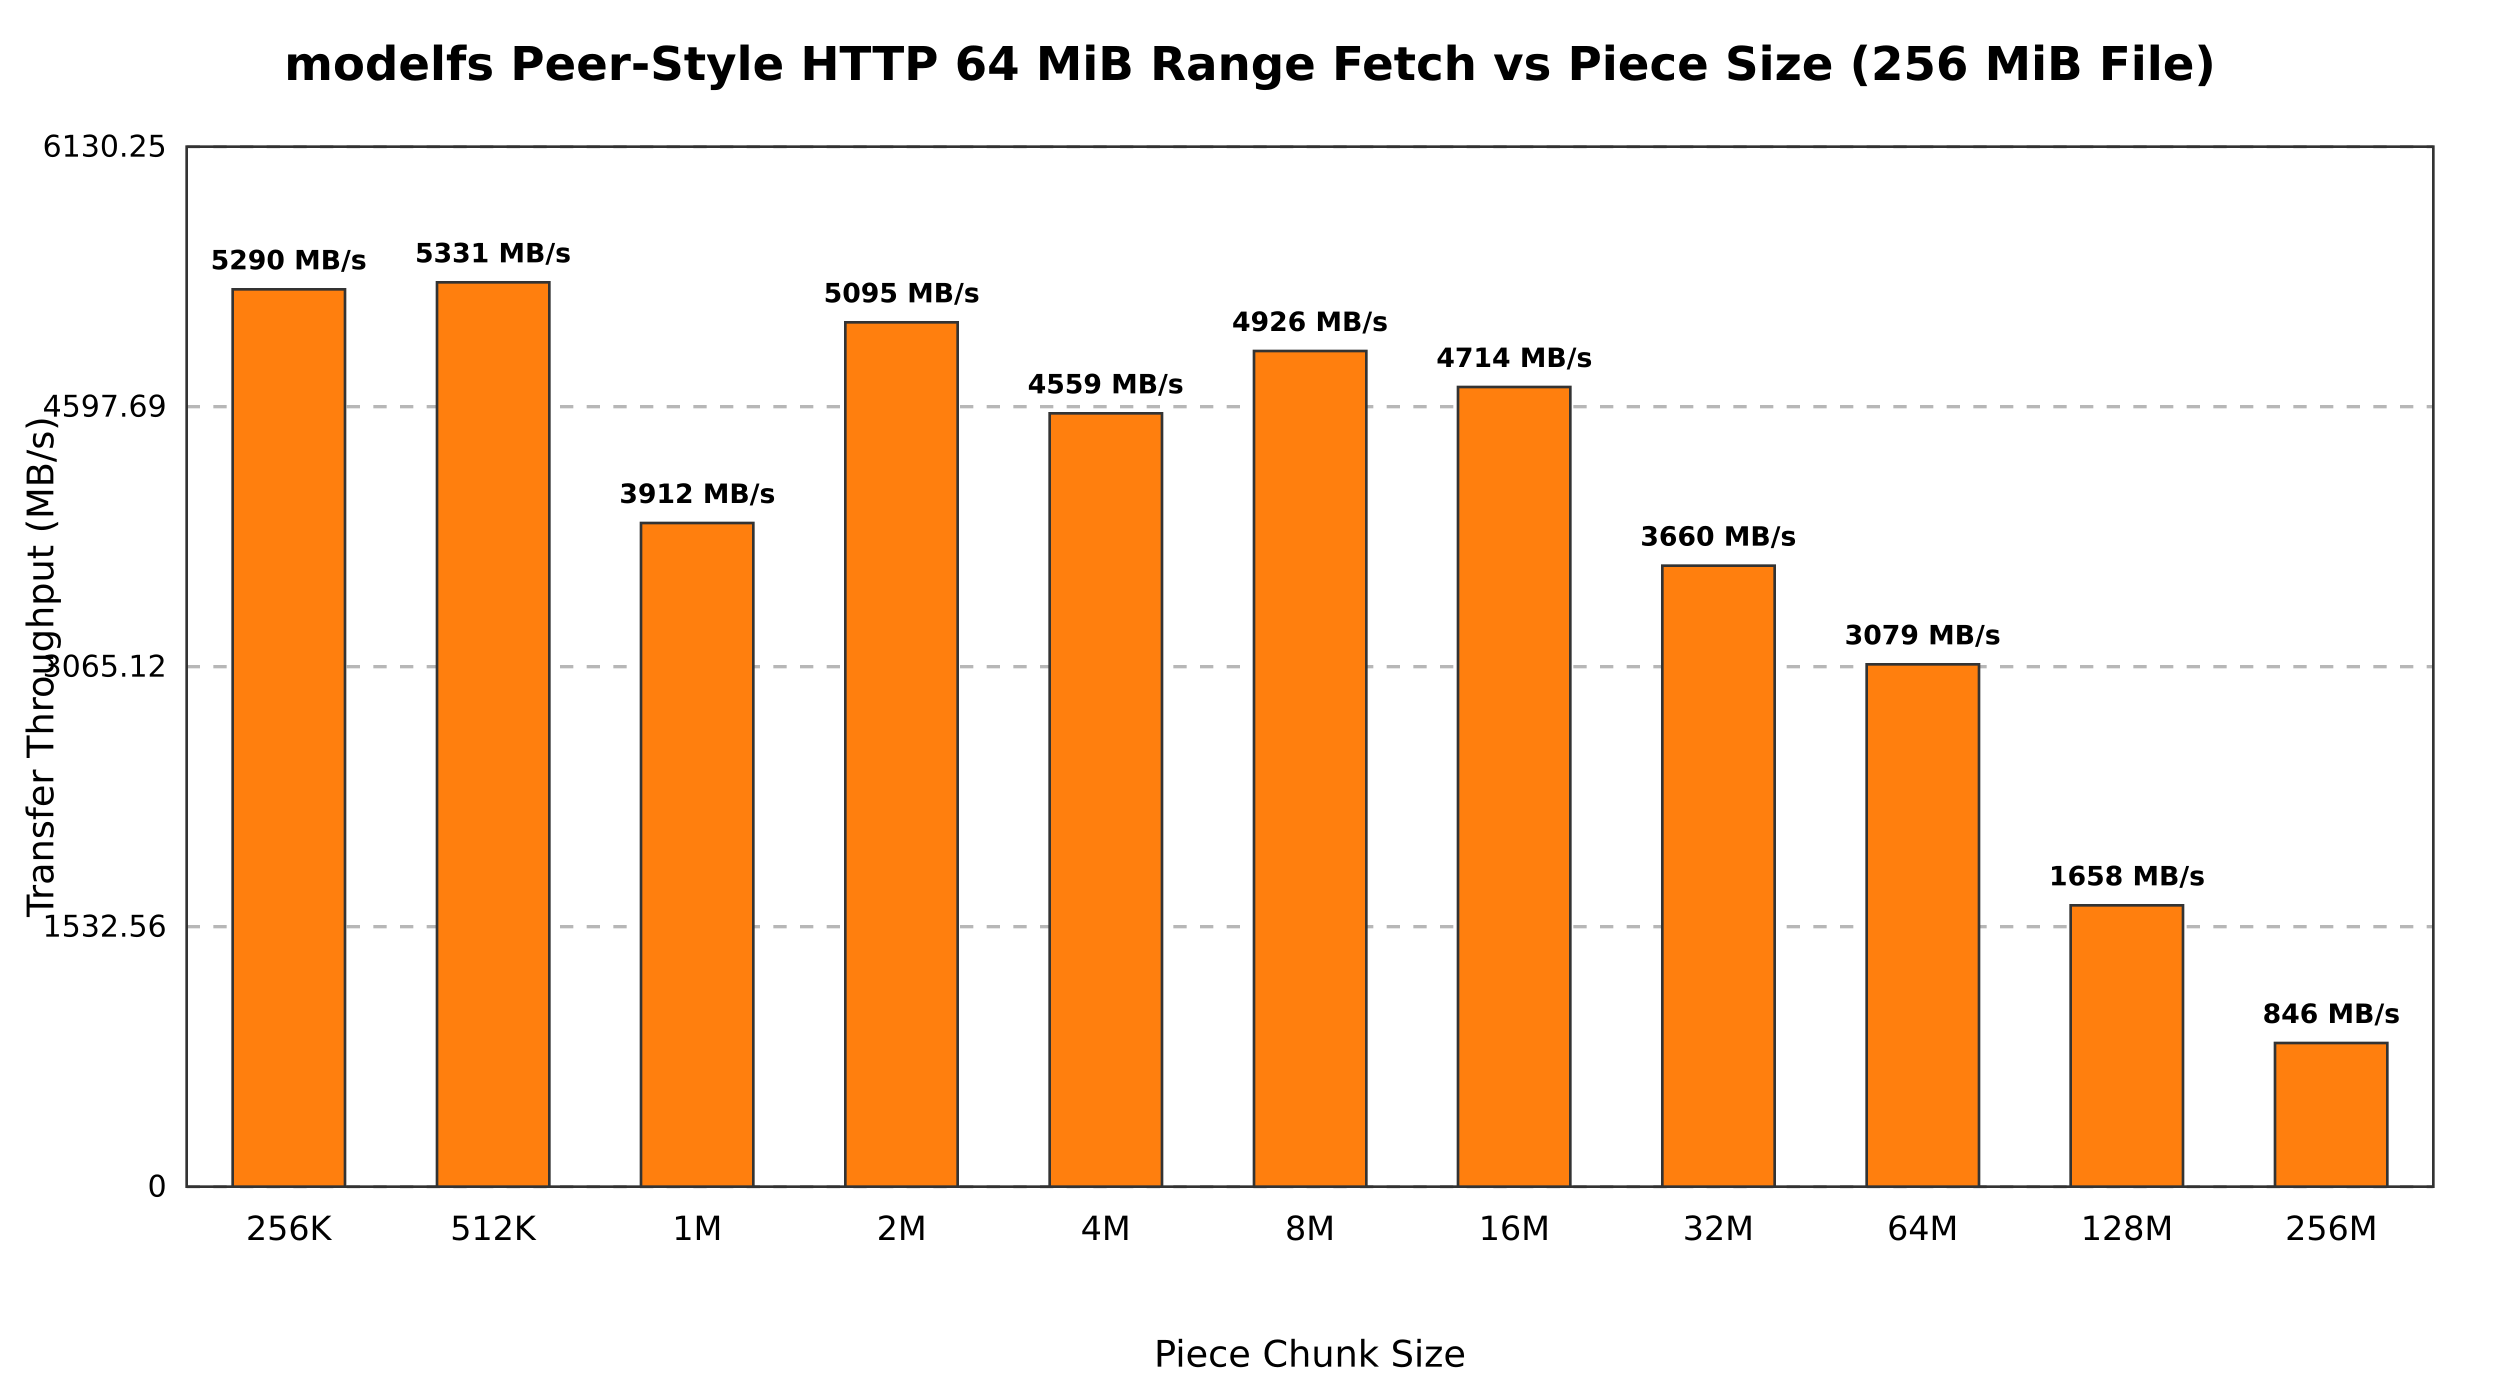
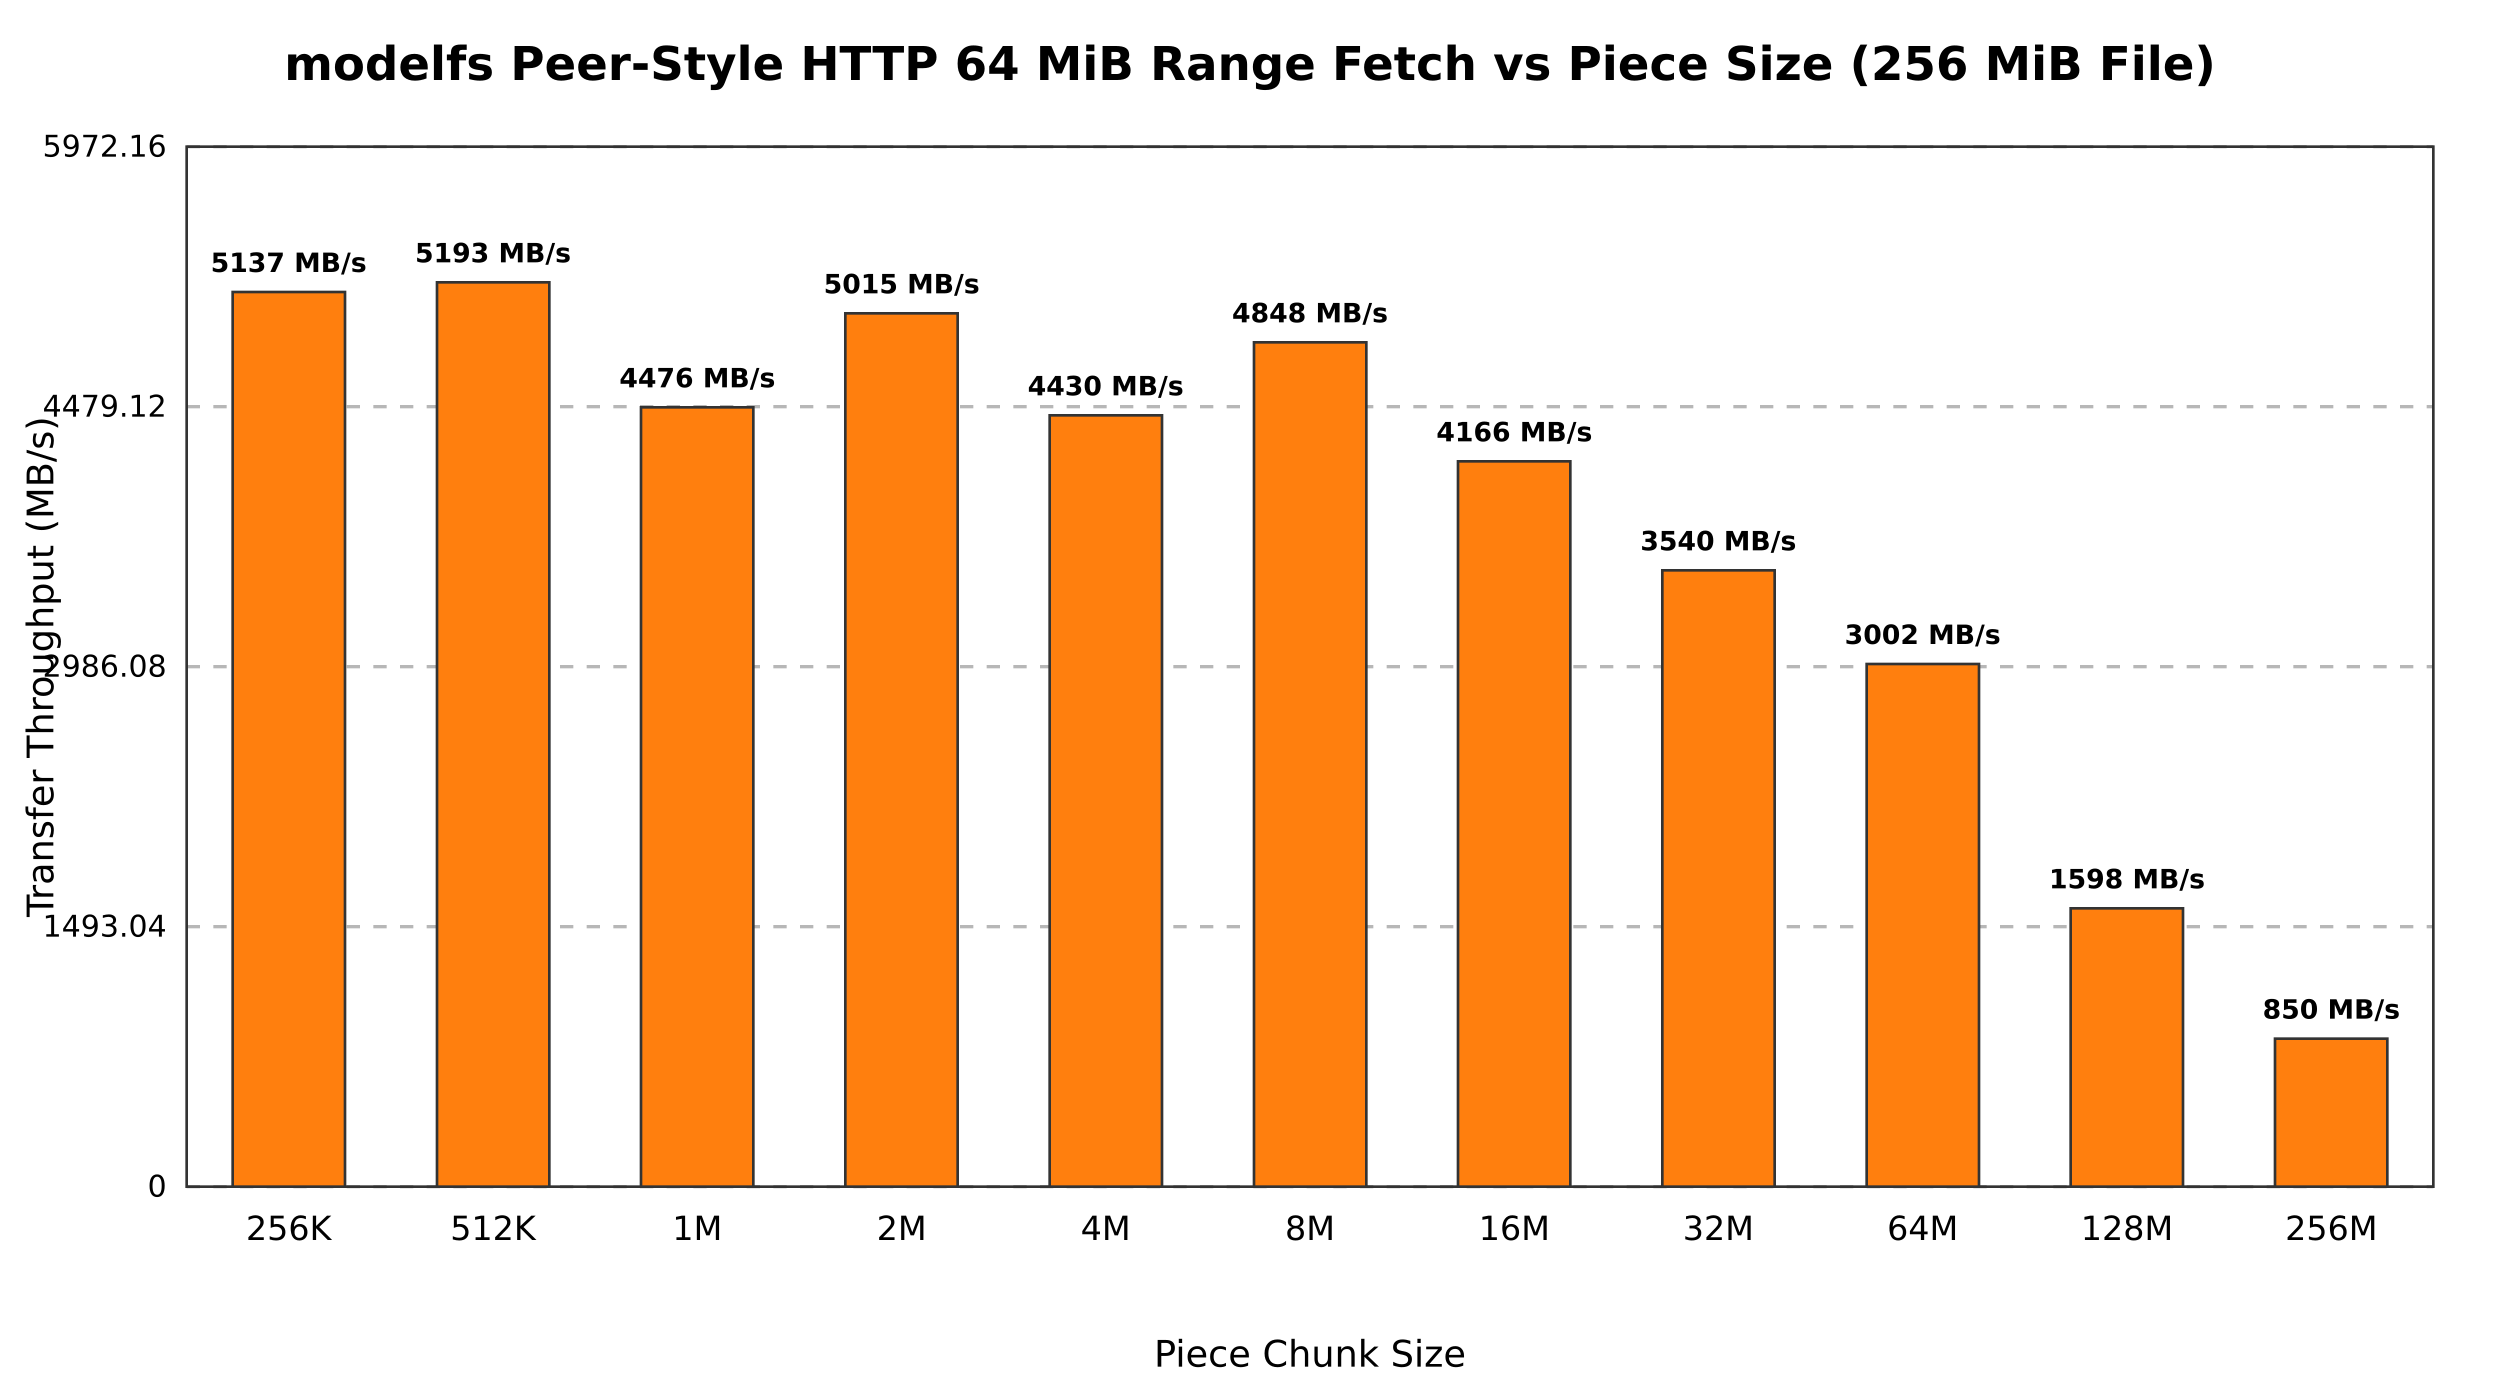
<svg xmlns="http://www.w3.org/2000/svg" width="750" height="420" viewBox="0 0 750 420">
  <rect width="750" height="420" fill="#ffffff" />
  <text x="375.0" y="24" text-anchor="middle" font-family="DejaVu Sans, sans-serif" font-size="14" font-weight="bold">modelfs Peer-Style HTTP 64 MiB Range Fetch vs Piece Size (256 MiB File)</text>
  <text x="393.0" y="410" text-anchor="middle" font-family="DejaVu Sans, sans-serif" font-size="11">Piece Chunk Size</text>
  <text x="16" y="200.0" text-anchor="middle" transform="rotate(-90 16 200.0)" font-family="DejaVu Sans, sans-serif" font-size="11">Transfer Throughput (MB/s)</text>
  <rect x="56" y="44" width="674" height="312" fill="none" stroke="#333333" stroke-width="0.8" />
  <line x1="56" y1="356.0" x2="730" y2="356.0" stroke="#333333" stroke-dasharray="4 4" stroke-opacity="0.35" />
  <text x="50" y="359.0" text-anchor="end" font-family="DejaVu Sans, sans-serif" font-size="9">0</text>
  <line x1="56" y1="278.0" x2="730" y2="278.0" stroke="#333333" stroke-dasharray="4 4" stroke-opacity="0.35" />
-   <text x="50" y="281.0" text-anchor="end" font-family="DejaVu Sans, sans-serif" font-size="9">1532.56</text>
+   <text x="50" y="281.0" text-anchor="end" font-family="DejaVu Sans, sans-serif" font-size="9">1493.04</text>
  <line x1="56" y1="200.0" x2="730" y2="200.0" stroke="#333333" stroke-dasharray="4 4" stroke-opacity="0.35" />
-   <text x="50" y="203.0" text-anchor="end" font-family="DejaVu Sans, sans-serif" font-size="9">3065.12</text>
+   <text x="50" y="203.0" text-anchor="end" font-family="DejaVu Sans, sans-serif" font-size="9">2986.08</text>
  <line x1="56" y1="122.0" x2="730" y2="122.0" stroke="#333333" stroke-dasharray="4 4" stroke-opacity="0.35" />
-   <text x="50" y="125.0" text-anchor="end" font-family="DejaVu Sans, sans-serif" font-size="9">4597.69</text>
+   <text x="50" y="125.0" text-anchor="end" font-family="DejaVu Sans, sans-serif" font-size="9">4479.12</text>
  <line x1="56" y1="44.0" x2="730" y2="44.0" stroke="#333333" stroke-dasharray="4 4" stroke-opacity="0.35" />
-   <text x="50" y="47.0" text-anchor="end" font-family="DejaVu Sans, sans-serif" font-size="9">6130.25</text>
-   <rect x="69.8" y="86.8" width="33.7" height="269.2" fill="#ff7f0e" stroke="#333333" stroke-width="0.8" />
-   <text x="86.6" y="80.8" text-anchor="middle" font-family="DejaVu Sans, sans-serif" font-size="8" font-weight="bold">5290 MB/s</text>
+   <text x="50" y="47.0" text-anchor="end" font-family="DejaVu Sans, sans-serif" font-size="9">5972.16</text>
+   <rect x="69.8" y="87.6" width="33.7" height="268.4" fill="#ff7f0e" stroke="#333333" stroke-width="0.8" />
+   <text x="86.6" y="81.6" text-anchor="middle" font-family="DejaVu Sans, sans-serif" font-size="8" font-weight="bold">5137 MB/s</text>
  <text x="86.6" y="372" text-anchor="middle" font-family="DejaVu Sans, sans-serif" font-size="10">256K</text>
  <rect x="131.1" y="84.7" width="33.7" height="271.3" fill="#ff7f0e" stroke="#333333" stroke-width="0.8" />
-   <text x="147.9" y="78.7" text-anchor="middle" font-family="DejaVu Sans, sans-serif" font-size="8" font-weight="bold">5331 MB/s</text>
+   <text x="147.9" y="78.7" text-anchor="middle" font-family="DejaVu Sans, sans-serif" font-size="8" font-weight="bold">5193 MB/s</text>
  <text x="147.9" y="372" text-anchor="middle" font-family="DejaVu Sans, sans-serif" font-size="10">512K</text>
-   <rect x="192.3" y="156.9" width="33.7" height="199.1" fill="#ff7f0e" stroke="#333333" stroke-width="0.8" />
-   <text x="209.2" y="150.9" text-anchor="middle" font-family="DejaVu Sans, sans-serif" font-size="8" font-weight="bold">3912 MB/s</text>
+   <rect x="192.3" y="122.2" width="33.7" height="233.8" fill="#ff7f0e" stroke="#333333" stroke-width="0.8" />
+   <text x="209.2" y="116.2" text-anchor="middle" font-family="DejaVu Sans, sans-serif" font-size="8" font-weight="bold">4476 MB/s</text>
  <text x="209.2" y="372" text-anchor="middle" font-family="DejaVu Sans, sans-serif" font-size="10">1M</text>
-   <rect x="253.6" y="96.7" width="33.7" height="259.3" fill="#ff7f0e" stroke="#333333" stroke-width="0.8" />
-   <text x="270.5" y="90.7" text-anchor="middle" font-family="DejaVu Sans, sans-serif" font-size="8" font-weight="bold">5095 MB/s</text>
+   <rect x="253.6" y="94.0" width="33.7" height="262.0" fill="#ff7f0e" stroke="#333333" stroke-width="0.8" />
+   <text x="270.5" y="88.0" text-anchor="middle" font-family="DejaVu Sans, sans-serif" font-size="8" font-weight="bold">5015 MB/s</text>
  <text x="270.5" y="372" text-anchor="middle" font-family="DejaVu Sans, sans-serif" font-size="10">2M</text>
-   <rect x="314.9" y="124.0" width="33.7" height="232.0" fill="#ff7f0e" stroke="#333333" stroke-width="0.8" />
-   <text x="331.7" y="118.0" text-anchor="middle" font-family="DejaVu Sans, sans-serif" font-size="8" font-weight="bold">4559 MB/s</text>
+   <rect x="314.9" y="124.6" width="33.7" height="231.4" fill="#ff7f0e" stroke="#333333" stroke-width="0.8" />
+   <text x="331.7" y="118.6" text-anchor="middle" font-family="DejaVu Sans, sans-serif" font-size="8" font-weight="bold">4430 MB/s</text>
  <text x="331.7" y="372" text-anchor="middle" font-family="DejaVu Sans, sans-serif" font-size="10">4M</text>
-   <rect x="376.2" y="105.3" width="33.7" height="250.7" fill="#ff7f0e" stroke="#333333" stroke-width="0.8" />
-   <text x="393.0" y="99.3" text-anchor="middle" font-family="DejaVu Sans, sans-serif" font-size="8" font-weight="bold">4926 MB/s</text>
+   <rect x="376.2" y="102.7" width="33.7" height="253.3" fill="#ff7f0e" stroke="#333333" stroke-width="0.8" />
+   <text x="393.0" y="96.7" text-anchor="middle" font-family="DejaVu Sans, sans-serif" font-size="8" font-weight="bold">4848 MB/s</text>
  <text x="393.0" y="372" text-anchor="middle" font-family="DejaVu Sans, sans-serif" font-size="10">8M</text>
-   <rect x="437.4" y="116.1" width="33.7" height="239.9" fill="#ff7f0e" stroke="#333333" stroke-width="0.8" />
-   <text x="454.3" y="110.1" text-anchor="middle" font-family="DejaVu Sans, sans-serif" font-size="8" font-weight="bold">4714 MB/s</text>
+   <rect x="437.4" y="138.4" width="33.7" height="217.6" fill="#ff7f0e" stroke="#333333" stroke-width="0.8" />
+   <text x="454.3" y="132.4" text-anchor="middle" font-family="DejaVu Sans, sans-serif" font-size="8" font-weight="bold">4166 MB/s</text>
  <text x="454.3" y="372" text-anchor="middle" font-family="DejaVu Sans, sans-serif" font-size="10">16M</text>
-   <rect x="498.7" y="169.7" width="33.7" height="186.3" fill="#ff7f0e" stroke="#333333" stroke-width="0.8" />
-   <text x="515.5" y="163.7" text-anchor="middle" font-family="DejaVu Sans, sans-serif" font-size="8" font-weight="bold">3660 MB/s</text>
+   <rect x="498.7" y="171.1" width="33.7" height="184.9" fill="#ff7f0e" stroke="#333333" stroke-width="0.8" />
+   <text x="515.5" y="165.1" text-anchor="middle" font-family="DejaVu Sans, sans-serif" font-size="8" font-weight="bold">3540 MB/s</text>
  <text x="515.5" y="372" text-anchor="middle" font-family="DejaVu Sans, sans-serif" font-size="10">32M</text>
-   <rect x="560.0" y="199.3" width="33.7" height="156.7" fill="#ff7f0e" stroke="#333333" stroke-width="0.8" />
-   <text x="576.8" y="193.3" text-anchor="middle" font-family="DejaVu Sans, sans-serif" font-size="8" font-weight="bold">3079 MB/s</text>
+   <rect x="560.0" y="199.2" width="33.7" height="156.8" fill="#ff7f0e" stroke="#333333" stroke-width="0.8" />
+   <text x="576.8" y="193.2" text-anchor="middle" font-family="DejaVu Sans, sans-serif" font-size="8" font-weight="bold">3002 MB/s</text>
  <text x="576.8" y="372" text-anchor="middle" font-family="DejaVu Sans, sans-serif" font-size="10">64M</text>
-   <rect x="621.2" y="271.6" width="33.7" height="84.4" fill="#ff7f0e" stroke="#333333" stroke-width="0.8" />
-   <text x="638.1" y="265.6" text-anchor="middle" font-family="DejaVu Sans, sans-serif" font-size="8" font-weight="bold">1658 MB/s</text>
+   <rect x="621.2" y="272.5" width="33.7" height="83.5" fill="#ff7f0e" stroke="#333333" stroke-width="0.8" />
+   <text x="638.1" y="266.5" text-anchor="middle" font-family="DejaVu Sans, sans-serif" font-size="8" font-weight="bold">1598 MB/s</text>
  <text x="638.1" y="372" text-anchor="middle" font-family="DejaVu Sans, sans-serif" font-size="10">128M</text>
-   <rect x="682.5" y="312.9" width="33.7" height="43.1" fill="#ff7f0e" stroke="#333333" stroke-width="0.8" />
-   <text x="699.4" y="306.9" text-anchor="middle" font-family="DejaVu Sans, sans-serif" font-size="8" font-weight="bold">846 MB/s</text>
+   <rect x="682.5" y="311.6" width="33.7" height="44.4" fill="#ff7f0e" stroke="#333333" stroke-width="0.8" />
+   <text x="699.4" y="305.6" text-anchor="middle" font-family="DejaVu Sans, sans-serif" font-size="8" font-weight="bold">850 MB/s</text>
  <text x="699.4" y="372" text-anchor="middle" font-family="DejaVu Sans, sans-serif" font-size="10">256M</text>
</svg>
